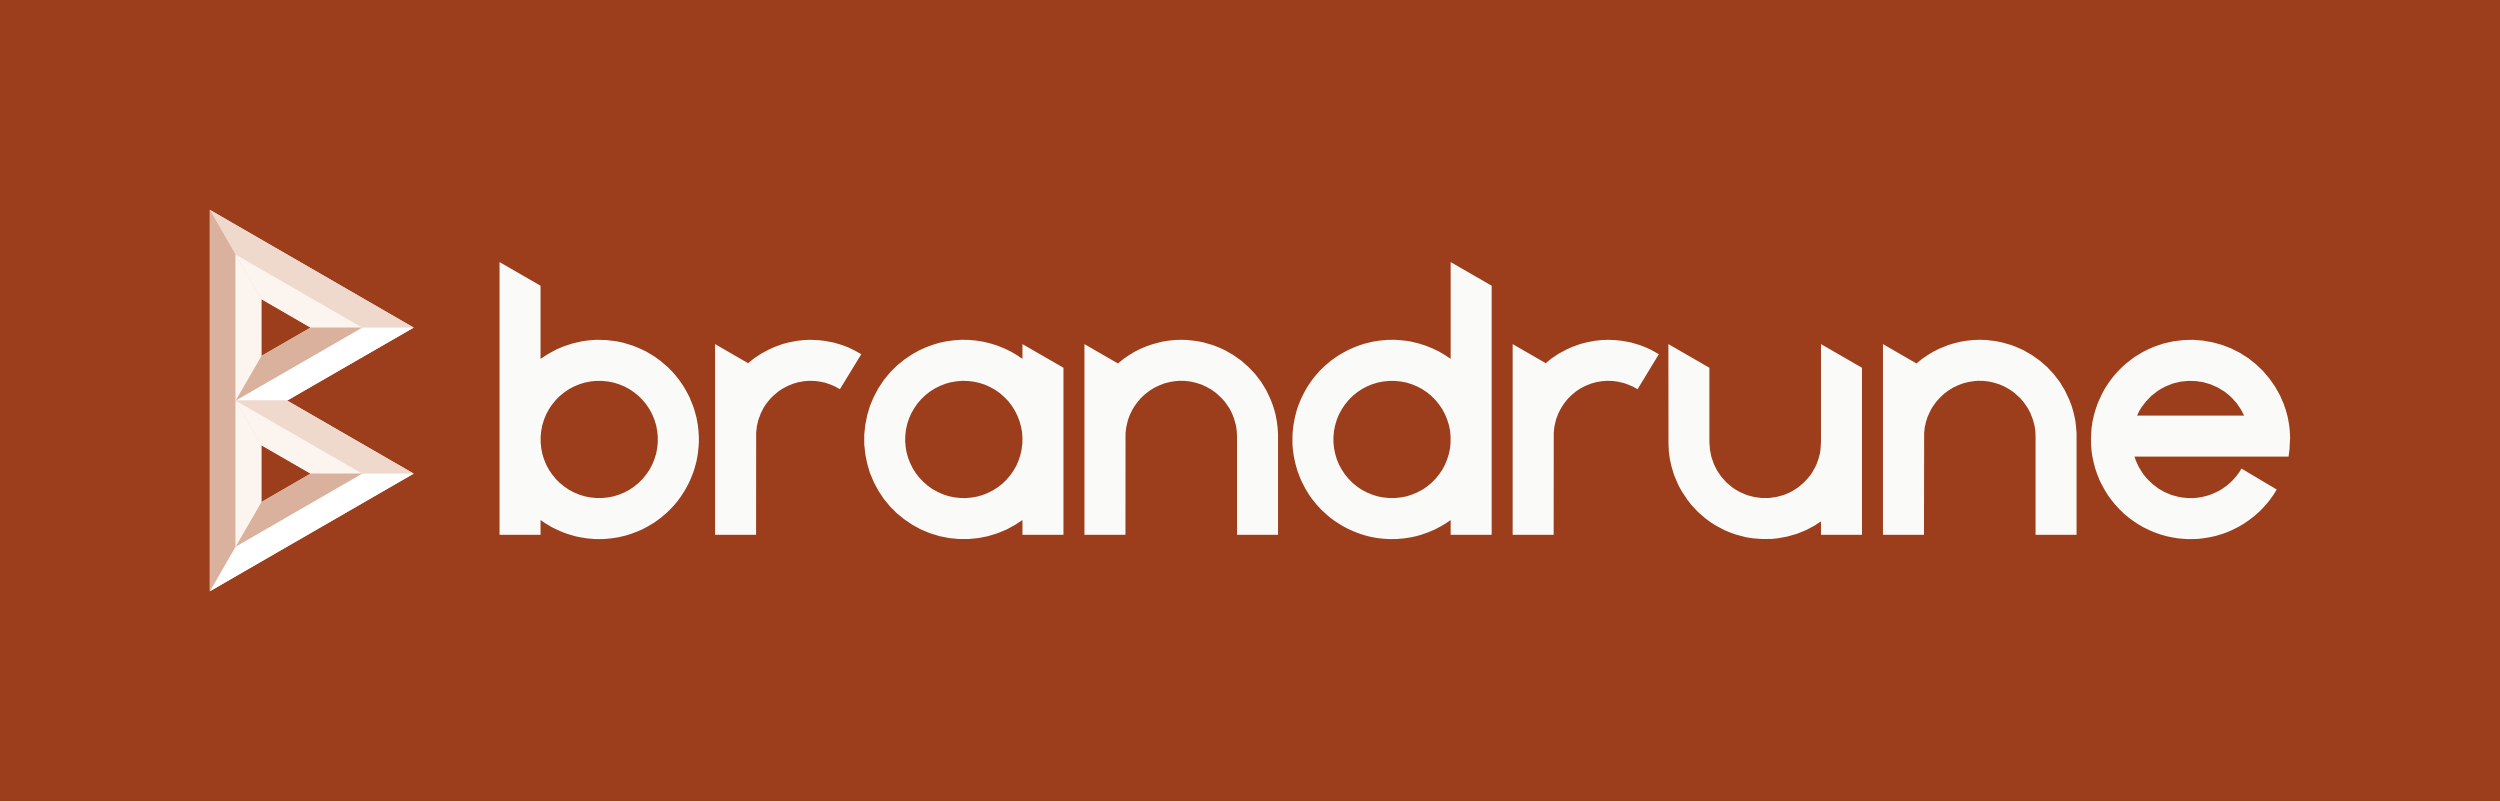
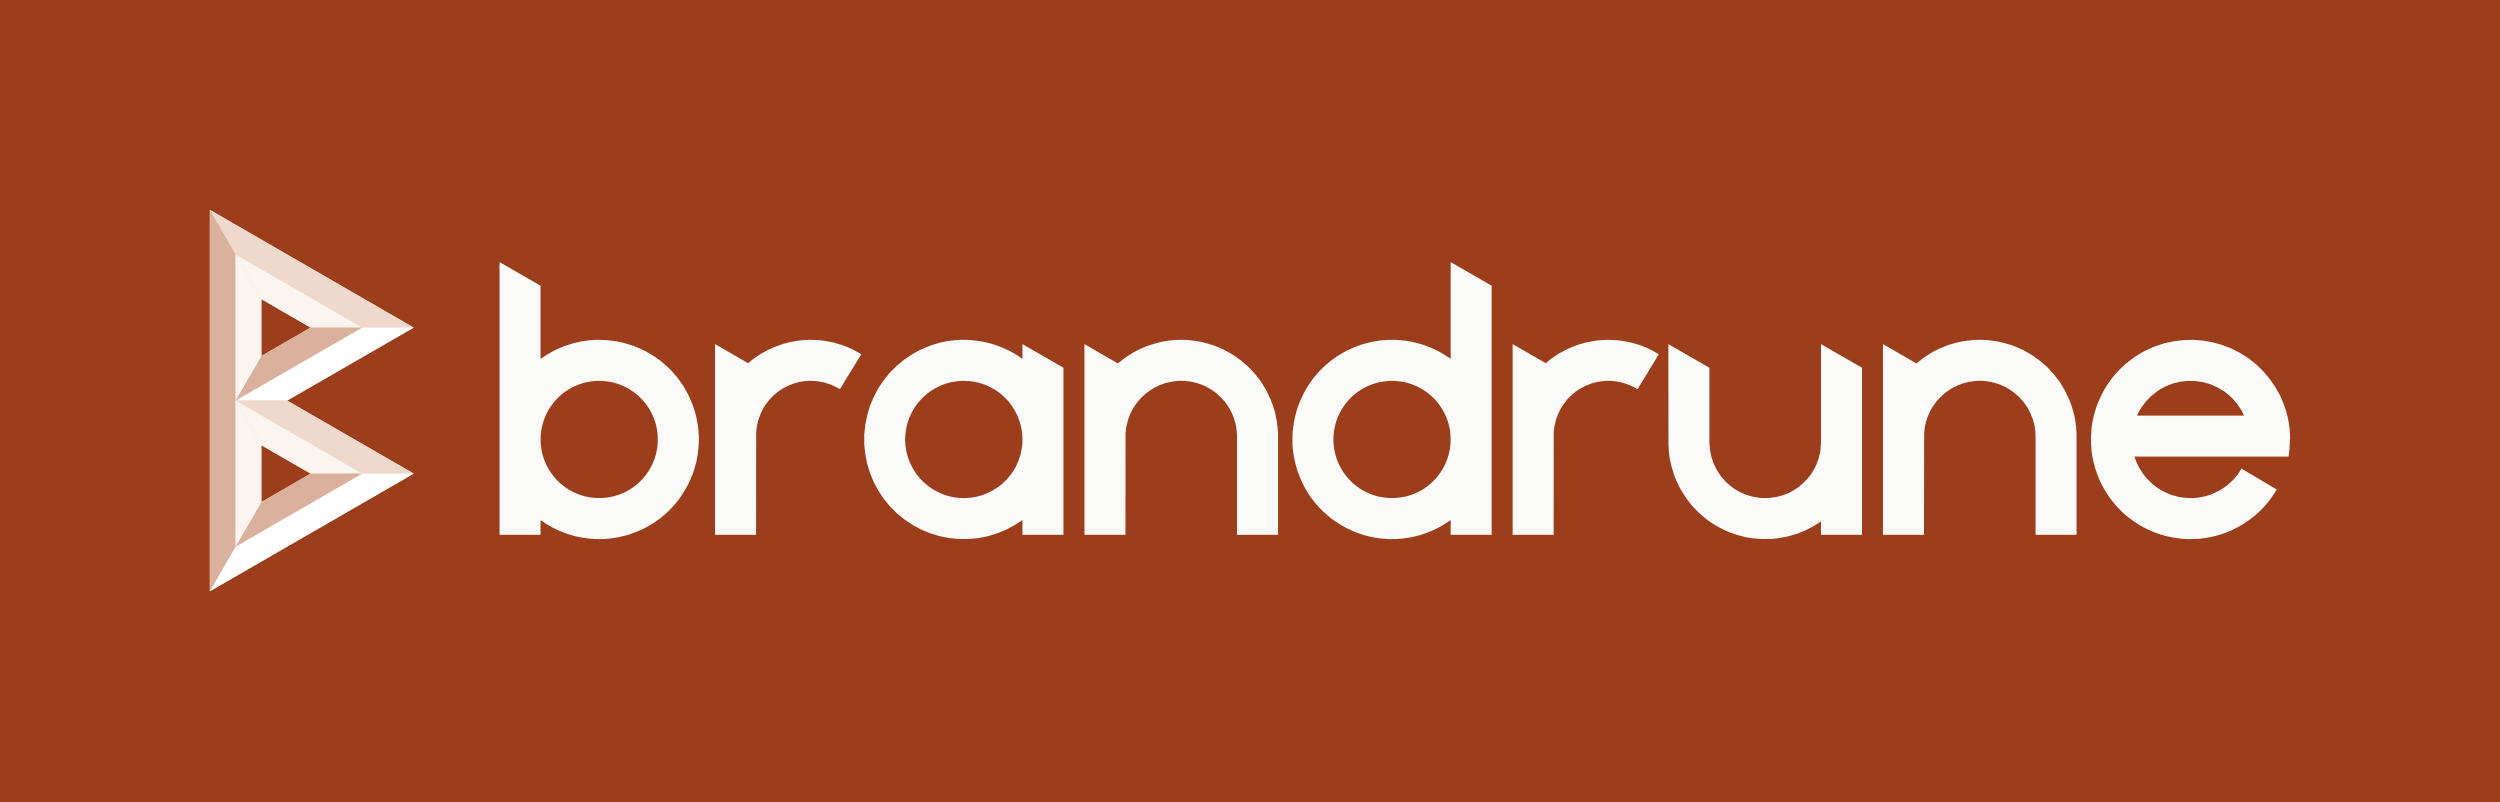
<svg xmlns="http://www.w3.org/2000/svg" viewBox="-22 -56.08 262.14 84" role="img" aria-label="Brandrune">
-   <rect x="-22" y="-56.08" width="262.14" height="84" fill="#9c3d1c" />
+   <rect x="-23" y="-57.08" width="264.14" height="86" fill="#9c3d1c" />
  <path d="M0 -34.08L21.38 -21.73L8.11 -14.08L21.38 -6.42L0 5.92ZM5.41 -24.71L10.56 -21.73L5.41 -18.76ZM5.41 -9.39L10.56 -6.42L5.41 -3.44Z" fill="#efd9cc" fill-rule="evenodd" />
  <path d="M0 -34.08L21.38 -21.73L15.97 -21.73L2.7 -29.39Z" fill="#efd9cc" />
  <path d="M21.38 -21.73L8.11 -14.08L2.7 -14.08L15.97 -21.73Z" fill="#ffffff" />
  <path d="M8.11 -14.08L21.38 -6.42L15.97 -6.42L2.7 -14.08Z" fill="#efd9cc" />
  <path d="M21.38 -6.42L0 5.92L2.7 1.24L15.97 -6.42Z" fill="#ffffff" />
  <path d="M0 5.92L0 -34.08L2.7 -29.39L2.7 1.24Z" fill="#d9b19c" />
  <path d="M5.41 -24.71L10.56 -21.73L15.97 -21.73L2.7 -29.39Z" fill="#fbf4ef" />
  <path d="M10.56 -21.73L5.41 -18.76L2.7 -14.08L15.97 -21.73Z" fill="#d9b19c" />
  <path d="M5.41 -18.76L5.41 -24.71L2.7 -29.39L2.7 -14.08Z" fill="#fbf4ef" />
  <path d="M5.41 -9.39L10.56 -6.42L15.97 -6.42L2.7 -14.08Z" fill="#fbf4ef" />
  <path d="M10.56 -6.42L5.41 -3.44L2.7 1.24L15.97 -6.42Z" fill="#d9b19c" />
  <path d="M5.41 -3.44L5.41 -9.39L2.7 -14.08L2.7 1.24Z" fill="#fbf4ef" />
  <path transform="translate(30.38 0)" d="M126.92 -8.93L127.07 -8.16L127.33 -7.42L127.68 -6.72L128.12 -6.08L128.64 -5.5L129.24 -4.99L129.56 -4.77L130.07 -4.48L130.79 -4.17L131.55 -3.97L132.32 -3.86L133.11 -3.86L133.88 -3.97L134.63 -4.17L135.18 -4.39L135.53 -4.57L136.19 -4.99L136.78 -5.5L137.18 -5.93L137.43 -6.23L137.65 -6.56L137.94 -7.07L138.1 -7.42L138.3 -7.97L138.45 -8.54L138.51 -8.93L138.56 -9.71L138.56 -20L142.86 -17.52L142.86 0L138.56 0L138.56 -1.41L137.89 -0.97L136.99 -0.49L136.05 -0.11L135.07 0.17L134.07 0.36L133.39 0.43L132.37 0.44L131.36 0.36L130.69 0.25L129.7 -0.01L129.06 -0.23L128.44 -0.49L127.54 -0.97L126.97 -1.33L126.42 -1.74L125.65 -2.41L124.96 -3.15L124.54 -3.69L123.98 -4.54L123.65 -5.13L123.37 -5.75L123.12 -6.38L122.87 -7.23L122.7 -8.02L122.61 -8.7L122.57 -9.53L122.56 -20L126.86 -17.52L126.86 -9.71ZM54.05 -1.04L53.15 -0.55L52.2 -0.16L51.22 0.14L50.22 0.34L49.19 0.44L48.17 0.44L47.15 0.34L46.14 0.14L45.16 -0.16L44.21 -0.55L43.31 -1.04L42.46 -1.61L41.66 -2.26L40.94 -2.98L40.29 -3.77L39.72 -4.63L39.24 -5.53L38.84 -6.48L38.55 -7.46L38.35 -8.47L38.24 -9.49L38.24 -10.51L38.35 -11.53L38.55 -12.54L38.84 -13.52L39.24 -14.47L39.72 -15.37L40.29 -16.23L40.94 -17.02L41.66 -17.74L42.46 -18.39L43.31 -18.96L43.98 -19.33L44.68 -19.65L45.4 -19.92L46.14 -20.14L46.9 -20.3L47.66 -20.4L48.43 -20.45L49.19 -20.44L49.96 -20.37L50.72 -20.25L51.47 -20.07L52.2 -19.84L52.92 -19.55L53.61 -19.22L54.27 -18.83L54.83 -18.45L54.83 -20L59.13 -17.52L59.13 0L54.83 0L54.83 -1.55ZM54.79 -10.75L54.68 -11.35L54.52 -11.93L54.3 -12.49L54.03 -13.03L53.71 -13.54L53.34 -14.02L52.92 -14.45L52.47 -14.85L51.97 -15.2L51.45 -15.49L50.9 -15.74L50.32 -15.93L49.73 -16.06L49.13 -16.13L48.53 -16.15L47.93 -16.1L47.33 -16L46.75 -15.84L46.19 -15.62L45.65 -15.35L45.14 -15.03L44.67 -14.66L44.23 -14.24L43.83 -13.78L43.49 -13.29L43.19 -12.77L42.94 -12.21L42.75 -11.64L42.62 -11.05L42.55 -10.45L42.53 -9.85L42.58 -9.25L42.68 -8.65L42.84 -8.07L43.06 -7.51L43.33 -6.97L43.65 -6.46L44.03 -5.98L44.44 -5.55L44.9 -5.15L45.39 -4.8L45.92 -4.51L46.47 -4.26L47.04 -4.07L47.63 -3.94L48.23 -3.87L48.83 -3.85L49.43 -3.9L50.03 -4L50.61 -4.16L51.17 -4.38L51.71 -4.65L52.22 -4.97L52.7 -5.34L53.14 -5.76L53.53 -6.22L53.88 -6.71L54.18 -7.23L54.42 -7.79L54.61 -8.36L54.74 -8.95L54.82 -9.55L54.83 -10.15ZM171.6 -7.73L171.88 -7.12L172.31 -6.43L172.73 -5.9L173.31 -5.34L173.95 -4.85L174.54 -4.51L175.28 -4.19L176.06 -3.98L176.46 -3.91L177 -3.86L177.54 -3.85L177.95 -3.88L178.48 -3.96L179.01 -4.09L179.39 -4.21L179.89 -4.42L180.37 -4.66L180.72 -4.88L181.15 -5.19L181.46 -5.46L181.75 -5.74L182.11 -6.15L182.43 -6.58L182.65 -6.95L186.35 -4.75L186 -4.19L185.6 -3.63L185.31 -3.27L184.85 -2.76L184.53 -2.44L184.01 -1.98L183.47 -1.56L182.9 -1.17L182.31 -0.82L181.69 -0.51L181.06 -0.24L180.63 -0.09L179.97 0.11L179.29 0.26L178.61 0.37L178.16 0.42L177.7 0.44L177.01 0.45L176.32 0.4L175.87 0.35L175.19 0.23L174.74 0.13L174.08 -0.06L173.43 -0.3L173.01 -0.48L172.39 -0.78L171.8 -1.12L171.23 -1.51L170.86 -1.78L170.33 -2.22L169.84 -2.7L169.37 -3.21L169.08 -3.57L168.67 -4.12L168.31 -4.7L167.98 -5.31L167.78 -5.72L167.52 -6.36L167.3 -7.01L167.13 -7.68L166.99 -8.35L166.93 -8.81L166.88 -9.49L166.87 -10.16L166.93 -11.19L167.03 -11.87L167.18 -12.54L167.37 -13.2L167.6 -13.85L168.03 -14.79L168.36 -15.39L168.74 -15.97L169.15 -16.52L169.59 -17.04L170.07 -17.53L170.58 -17.99L171.4 -18.62L172.28 -19.16L172.9 -19.47L173.53 -19.74L174.51 -20.07L175.51 -20.29L176.54 -20.42L177.57 -20.45L178.6 -20.37L179.61 -20.19L180.6 -19.92L181.57 -19.55L182.49 -19.08L183.36 -18.53L184.17 -17.89L184.91 -17.18L185.58 -16.39L186.17 -15.55L186.68 -14.65L187.09 -13.7L187.31 -13.05L187.49 -12.39L187.62 -11.71L187.71 -11.03L187.76 -10.04L187.74 -10.04L187.69 -8.98L187.59 -8.2L171.43 -8.2ZM182.63 -13.09L182.18 -13.76L181.64 -14.37L181.35 -14.64L180.87 -15.02L180.18 -15.44L179.44 -15.77L178.67 -16L177.87 -16.12L177.06 -16.14L176.25 -16.06L175.47 -15.87L174.71 -15.57L174.18 -15.29L173.84 -15.07L173.2 -14.57L172.64 -13.99L172.15 -13.34L171.94 -13L171.7 -12.5L182.93 -12.5ZM22.6 -20L26.06 -18L26.67 -18.49L27.42 -18.99L28.22 -19.42L28.84 -19.7L29.69 -20.01L30.34 -20.18L31.23 -20.35L31.91 -20.42L32.58 -20.45L33.49 -20.41L34.16 -20.33L35.05 -20.16L35.92 -19.9L36.55 -19.66L37.16 -19.37L37.93 -18.94L35.69 -15.27L35.22 -15.53L34.75 -15.74L34.14 -15.95L33.63 -16.06L33.12 -16.13L32.48 -16.15L31.96 -16.11L31.32 -16L30.83 -15.86L30.23 -15.62L29.66 -15.32L29.23 -15.03L28.73 -14.61L28.37 -14.25L27.96 -13.74L27.68 -13.31L27.39 -12.73L27.12 -12L26.98 -11.37L26.91 -10.73L26.9 0L22.6 0ZM106.23 -20L109.7 -18L110.3 -18.49L111.05 -18.99L111.85 -19.42L112.47 -19.7L113.32 -20.01L113.97 -20.18L114.86 -20.35L115.54 -20.42L116.22 -20.45L117.12 -20.41L117.79 -20.33L118.68 -20.16L119.55 -19.9L120.18 -19.66L120.8 -19.37L121.56 -18.94L119.33 -15.27L118.86 -15.53L118.38 -15.74L117.9 -15.91L117.27 -16.06L116.75 -16.13L116.11 -16.15L115.59 -16.11L114.96 -16L114.46 -15.86L113.86 -15.62L113.29 -15.32L112.86 -15.03L112.36 -14.61L112 -14.25L111.6 -13.74L111.32 -13.31L111.02 -12.73L110.79 -12.13L110.61 -11.37L110.54 -10.73L110.53 0L106.23 0ZM61.33 0L61.33 -20L64.84 -17.97L65.46 -18.47L66.02 -18.85L66.6 -19.2L67.21 -19.51L67.83 -19.77L68.47 -19.99L69.46 -20.25L70.13 -20.36L70.8 -20.43L71.48 -20.45L72.16 -20.43L73.17 -20.31L73.84 -20.17L74.81 -19.89L75.45 -19.64L76.06 -19.36L76.95 -18.85L77.78 -18.26L78.54 -17.59L79.24 -16.85L79.86 -16.04L80.39 -15.17L80.83 -14.25L81.07 -13.62L81.24 -13.09L81.37 -12.6L81.49 -11.98L81.58 -11.3L81.63 -10.62L81.63 0L77.33 0L77.33 -10.29L77.3 -10.88L77.22 -11.46L77.01 -12.21L76.79 -12.76L76.52 -13.28L76.08 -13.92L75.69 -14.36L75.11 -14.89L74.63 -15.23L74.12 -15.52L73.59 -15.76L73.03 -15.94L72.46 -16.07L71.87 -16.14L71.29 -16.15L70.9 -16.12L70.32 -16.03L69.75 -15.89L69.2 -15.68L68.67 -15.43L68.17 -15.12L67.7 -14.76L67.27 -14.36L66.89 -13.92L66.55 -13.44L66.35 -13.11L66.09 -12.58L65.89 -12.03L65.71 -11.27L65.64 -10.68L65.63 0ZM145.06 0L145.06 -20L148.57 -17.97L149.19 -18.47L149.75 -18.85L150.33 -19.2L150.94 -19.51L151.88 -19.89L152.53 -20.09L153.19 -20.25L153.86 -20.36L154.54 -20.43L155.21 -20.45L155.89 -20.43L156.9 -20.31L157.57 -20.17L158.55 -19.89L159.18 -19.64L159.8 -19.36L160.68 -18.85L161.51 -18.26L162.28 -17.59L162.97 -16.85L163.59 -16.04L164.12 -15.17L164.56 -14.25L164.81 -13.62L164.97 -13.09L165.1 -12.6L165.23 -11.98L165.31 -11.3L165.36 -10.62L165.36 0L161.06 0L161.06 -10.29L161.04 -10.88L160.95 -11.46L160.8 -12.03L160.52 -12.76L160.25 -13.28L159.81 -13.92L159.42 -14.36L158.84 -14.89L158.36 -15.23L157.85 -15.52L157.32 -15.76L156.76 -15.94L156.19 -16.07L155.61 -16.14L155.02 -16.15L154.63 -16.12L154.05 -16.03L153.48 -15.89L152.93 -15.68L152.4 -15.43L151.9 -15.12L151.43 -14.76L151.01 -14.36L150.62 -13.92L150.28 -13.44L150.08 -13.11L149.75 -12.4L149.57 -11.84L149.44 -11.27L149.38 -10.68L149.36 0ZM20.79 -8.47L20.65 -7.71L20.45 -6.97L20.29 -6.48L20 -5.77L19.78 -5.3L19.41 -4.63L18.99 -3.98L18.69 -3.57L18.36 -3.17L17.84 -2.61L17.47 -2.26L16.88 -1.76L16.26 -1.31L15.6 -0.91L14.92 -0.55L14.45 -0.35L13.73 -0.08L13.24 0.07L12.49 0.25L11.73 0.37L10.96 0.44L10.45 0.45L9.94 0.44L9.17 0.37L8.41 0.25L7.91 0.14L7.17 -0.08L6.69 -0.25L6.22 -0.45L5.52 -0.78L4.86 -1.17L4.3 -1.55L4.3 0L0 0L0 -28.6L4.3 -26.12L4.3 -18.45L5.08 -18.96L5.98 -19.45L6.69 -19.75L7.66 -20.07L8.66 -20.3L9.43 -20.4L10.19 -20.45L11.22 -20.42L12.24 -20.3L12.99 -20.14L13.97 -19.84L14.68 -19.55L15.38 -19.22L16.26 -18.69L16.88 -18.24L17.66 -17.57L18.02 -17.21L18.53 -16.63L18.84 -16.23L19.28 -15.59L19.54 -15.15L19.9 -14.47L20.29 -13.52L20.45 -13.03L20.65 -12.29L20.79 -11.53L20.85 -11.02L20.9 -10.26L20.9 -9.74L20.87 -9.23ZM16.53 -10.9L16.42 -11.49L16.24 -12.07L16.01 -12.63L15.73 -13.16L15.39 -13.66L15.01 -14.13L14.58 -14.56L14.11 -14.94L13.61 -15.28L13.08 -15.56L12.52 -15.79L11.94 -15.97L11.35 -16.08L10.75 -16.14L10.15 -16.14L9.55 -16.08L8.96 -15.97L8.38 -15.79L7.82 -15.56L7.29 -15.28L6.79 -14.94L6.32 -14.56L5.89 -14.13L5.51 -13.66L5.17 -13.16L4.89 -12.63L4.66 -12.07L4.48 -11.49L4.37 -10.9L4.31 -10.3L4.31 -9.7L4.37 -9.1L4.48 -8.51L4.66 -7.93L4.89 -7.37L5.17 -6.84L5.51 -6.34L5.89 -5.87L6.32 -5.44L6.79 -5.06L7.29 -4.72L7.82 -4.44L8.38 -4.21L8.96 -4.03L9.55 -3.92L10.15 -3.86L10.75 -3.86L11.35 -3.92L11.94 -4.03L12.52 -4.21L13.08 -4.44L13.61 -4.72L14.11 -5.06L14.58 -5.44L15.01 -5.87L15.39 -6.34L15.73 -6.84L16.01 -7.37L16.24 -7.93L16.42 -8.51L16.53 -9.1L16.59 -9.7L16.59 -10.3ZM98.73 -0.91L98.05 -0.55L97.34 -0.25L96.62 0L96.12 0.14L95.62 0.25L94.86 0.37L94.09 0.44L93.33 0.45L92.56 0.4L92.05 0.34L91.29 0.2L90.79 0.07L90.3 -0.08L89.58 -0.35L88.88 -0.67L88.21 -1.04L87.56 -1.46L87.15 -1.76L86.76 -2.09L86.19 -2.61L85.67 -3.17L85.19 -3.77L84.89 -4.19L84.49 -4.85L84.14 -5.53L83.93 -6L83.66 -6.72L83.45 -7.46L83.29 -8.21L83.18 -8.98L83.14 -9.49L83.14 -10.26L83.16 -10.77L83.25 -11.53L83.39 -12.29L83.58 -13.03L83.74 -13.52L84.03 -14.23L84.37 -14.93L84.75 -15.59L85.19 -16.23L85.5 -16.63L86.01 -17.21L86.56 -17.74L87.15 -18.24L87.78 -18.69L88.21 -18.96L88.88 -19.33L89.58 -19.65L90.3 -19.92L90.79 -20.07L91.54 -20.25L92.3 -20.37L93.07 -20.44L93.84 -20.45L94.35 -20.42L95.12 -20.34L95.62 -20.25L96.37 -20.07L97.1 -19.84L97.82 -19.55L98.51 -19.22L99.17 -18.83L99.73 -18.45L99.73 -28.6L104.03 -26.12L104.03 0L99.73 0L99.73 -1.55L99.17 -1.17ZM99.67 -10.9L99.55 -11.49L99.37 -12.07L99.14 -12.63L98.86 -13.16L98.52 -13.66L98.14 -14.13L97.71 -14.56L97.25 -14.94L96.74 -15.28L96.21 -15.56L95.65 -15.79L95.08 -15.97L94.48 -16.08L93.88 -16.14L93.28 -16.14L92.68 -16.08L92.09 -15.97L91.51 -15.79L90.95 -15.56L90.42 -15.28L89.92 -14.94L89.45 -14.56L89.03 -14.13L88.64 -13.66L88.31 -13.16L88.02 -12.63L87.79 -12.07L87.62 -11.49L87.5 -10.9L87.44 -10.3L87.44 -9.7L87.5 -9.1L87.62 -8.51L87.79 -7.93L88.02 -7.37L88.31 -6.84L88.64 -6.34L89.03 -5.87L89.45 -5.44L89.92 -5.06L90.42 -4.72L90.95 -4.44L91.51 -4.21L92.09 -4.03L92.68 -3.92L93.28 -3.86L93.88 -3.86L94.48 -3.92L95.08 -4.03L95.65 -4.21L96.21 -4.44L96.74 -4.72L97.25 -5.06L97.71 -5.44L98.14 -5.87L98.52 -6.34L98.86 -6.84L99.14 -7.37L99.37 -7.93L99.55 -8.51L99.67 -9.1L99.72 -9.7L99.72 -10.3Z" fill="#fafaf8" fill-rule="evenodd" />
</svg>
